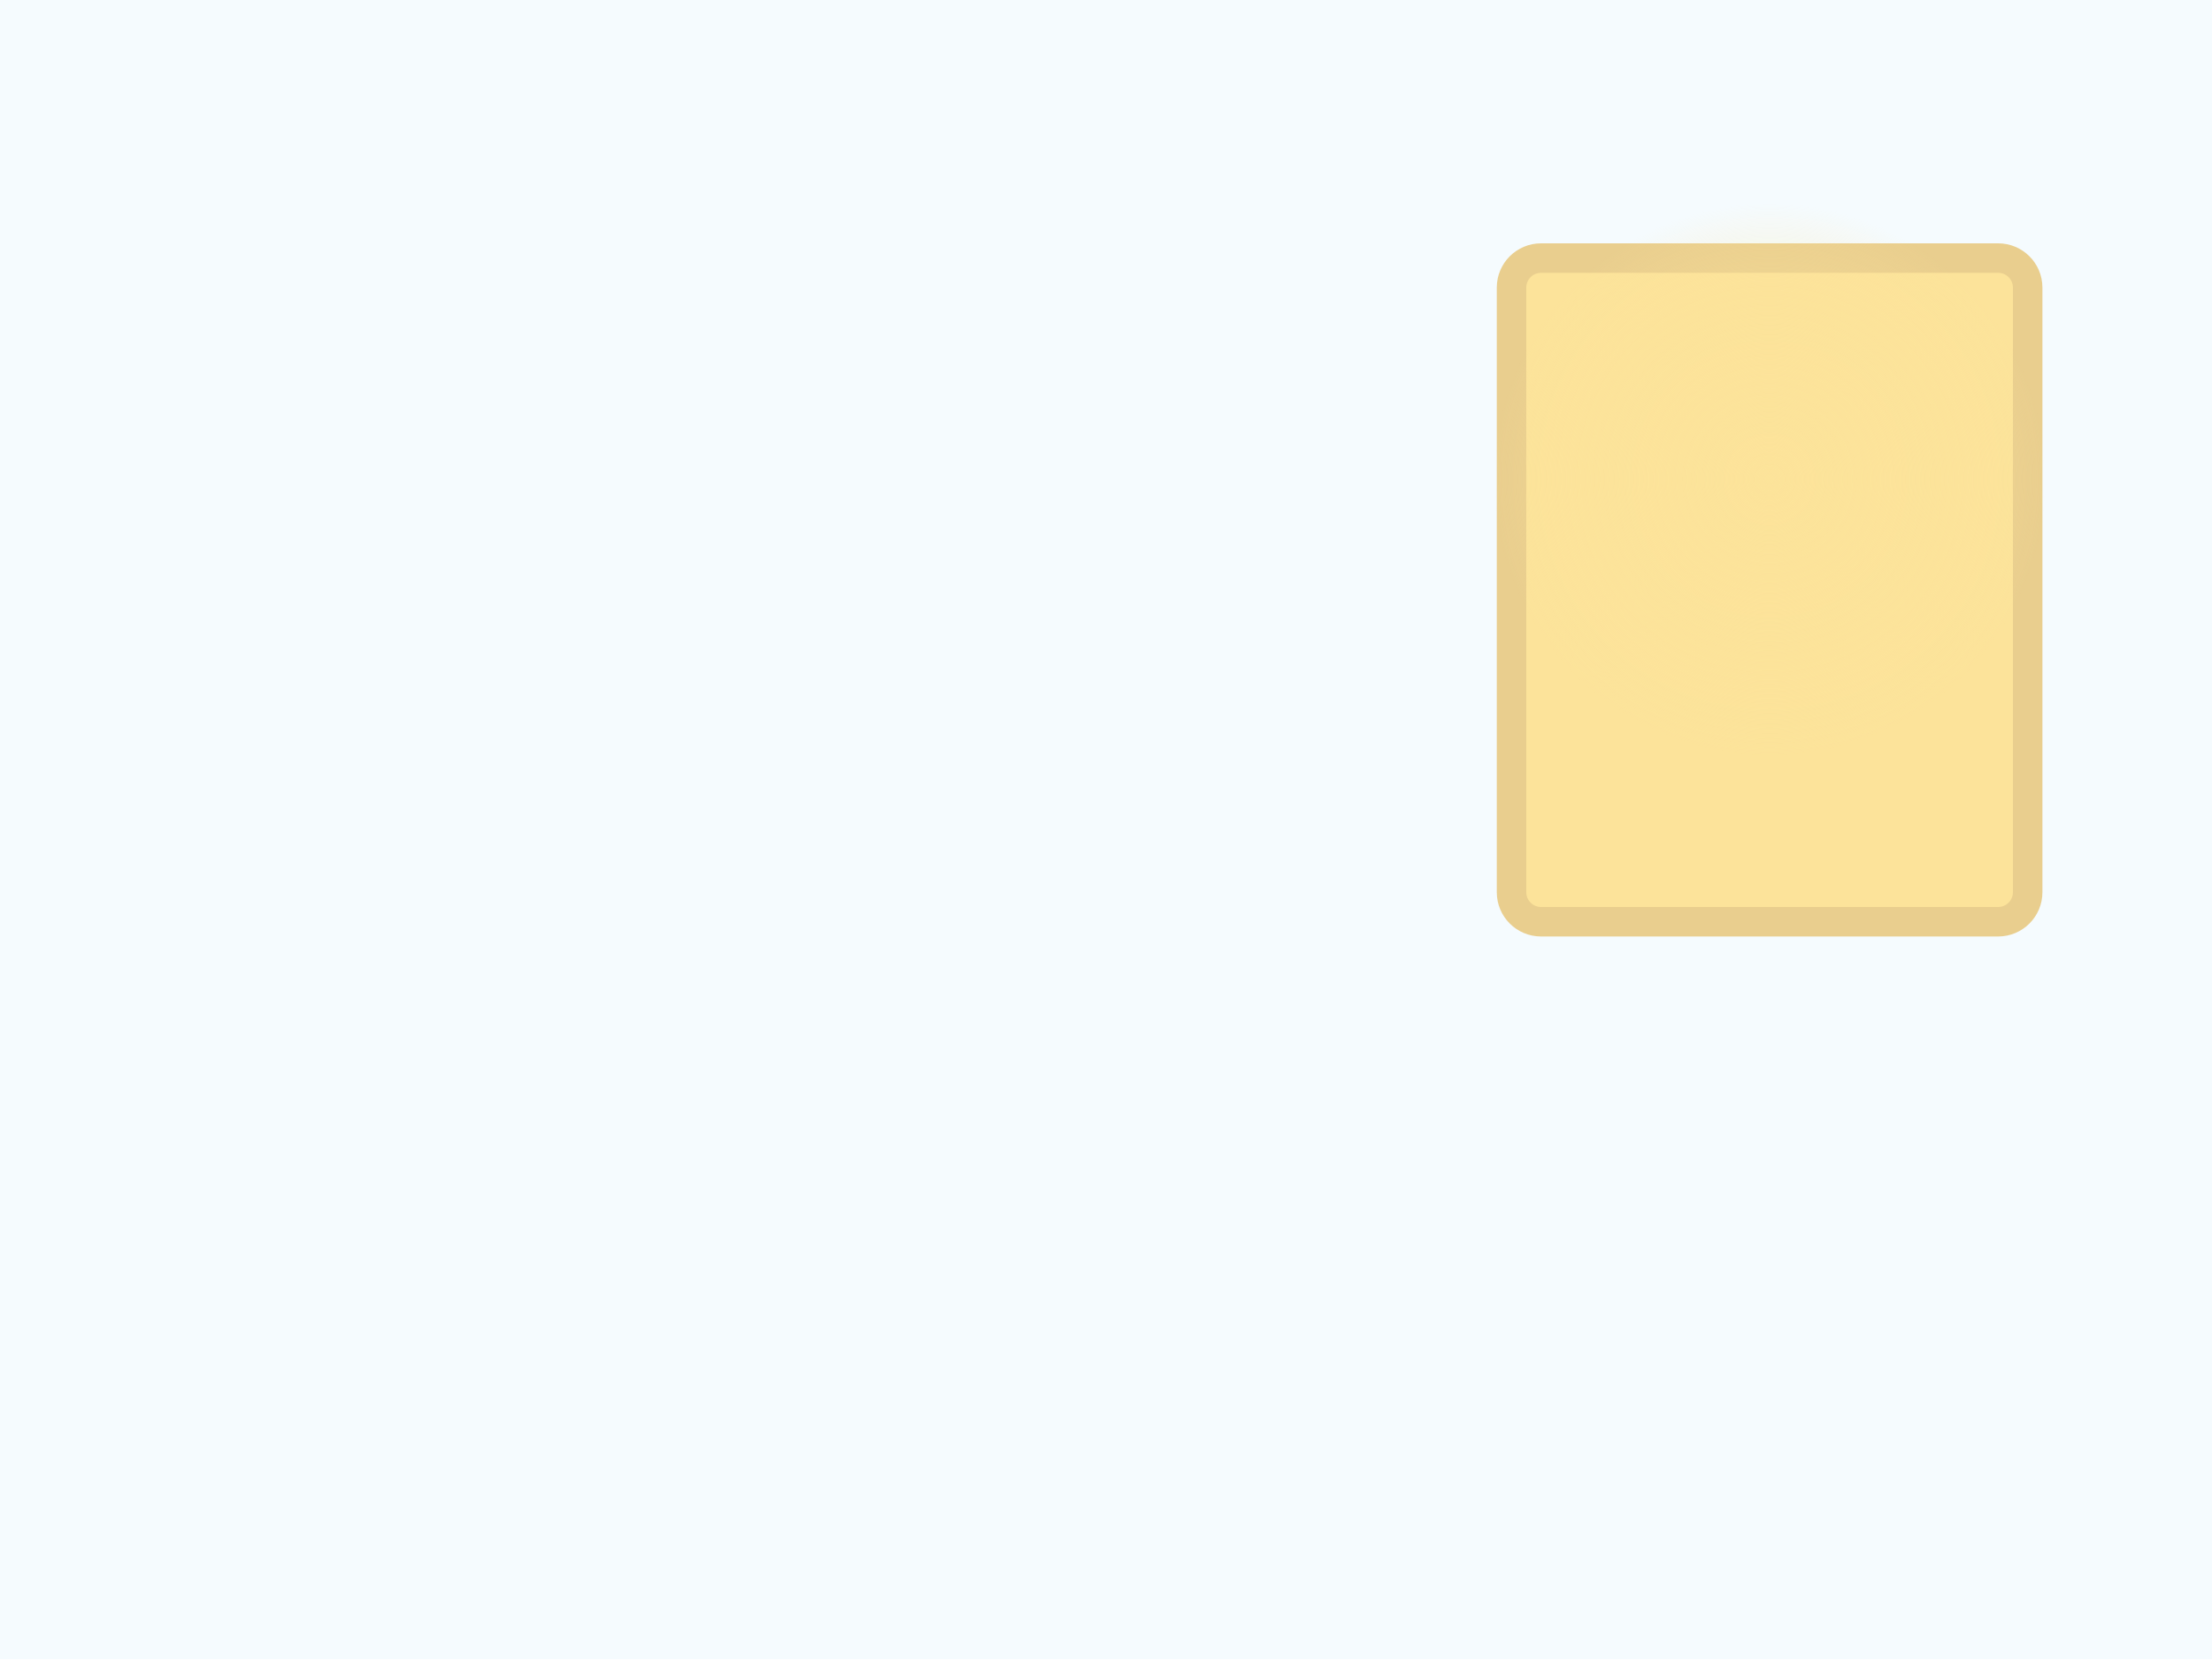
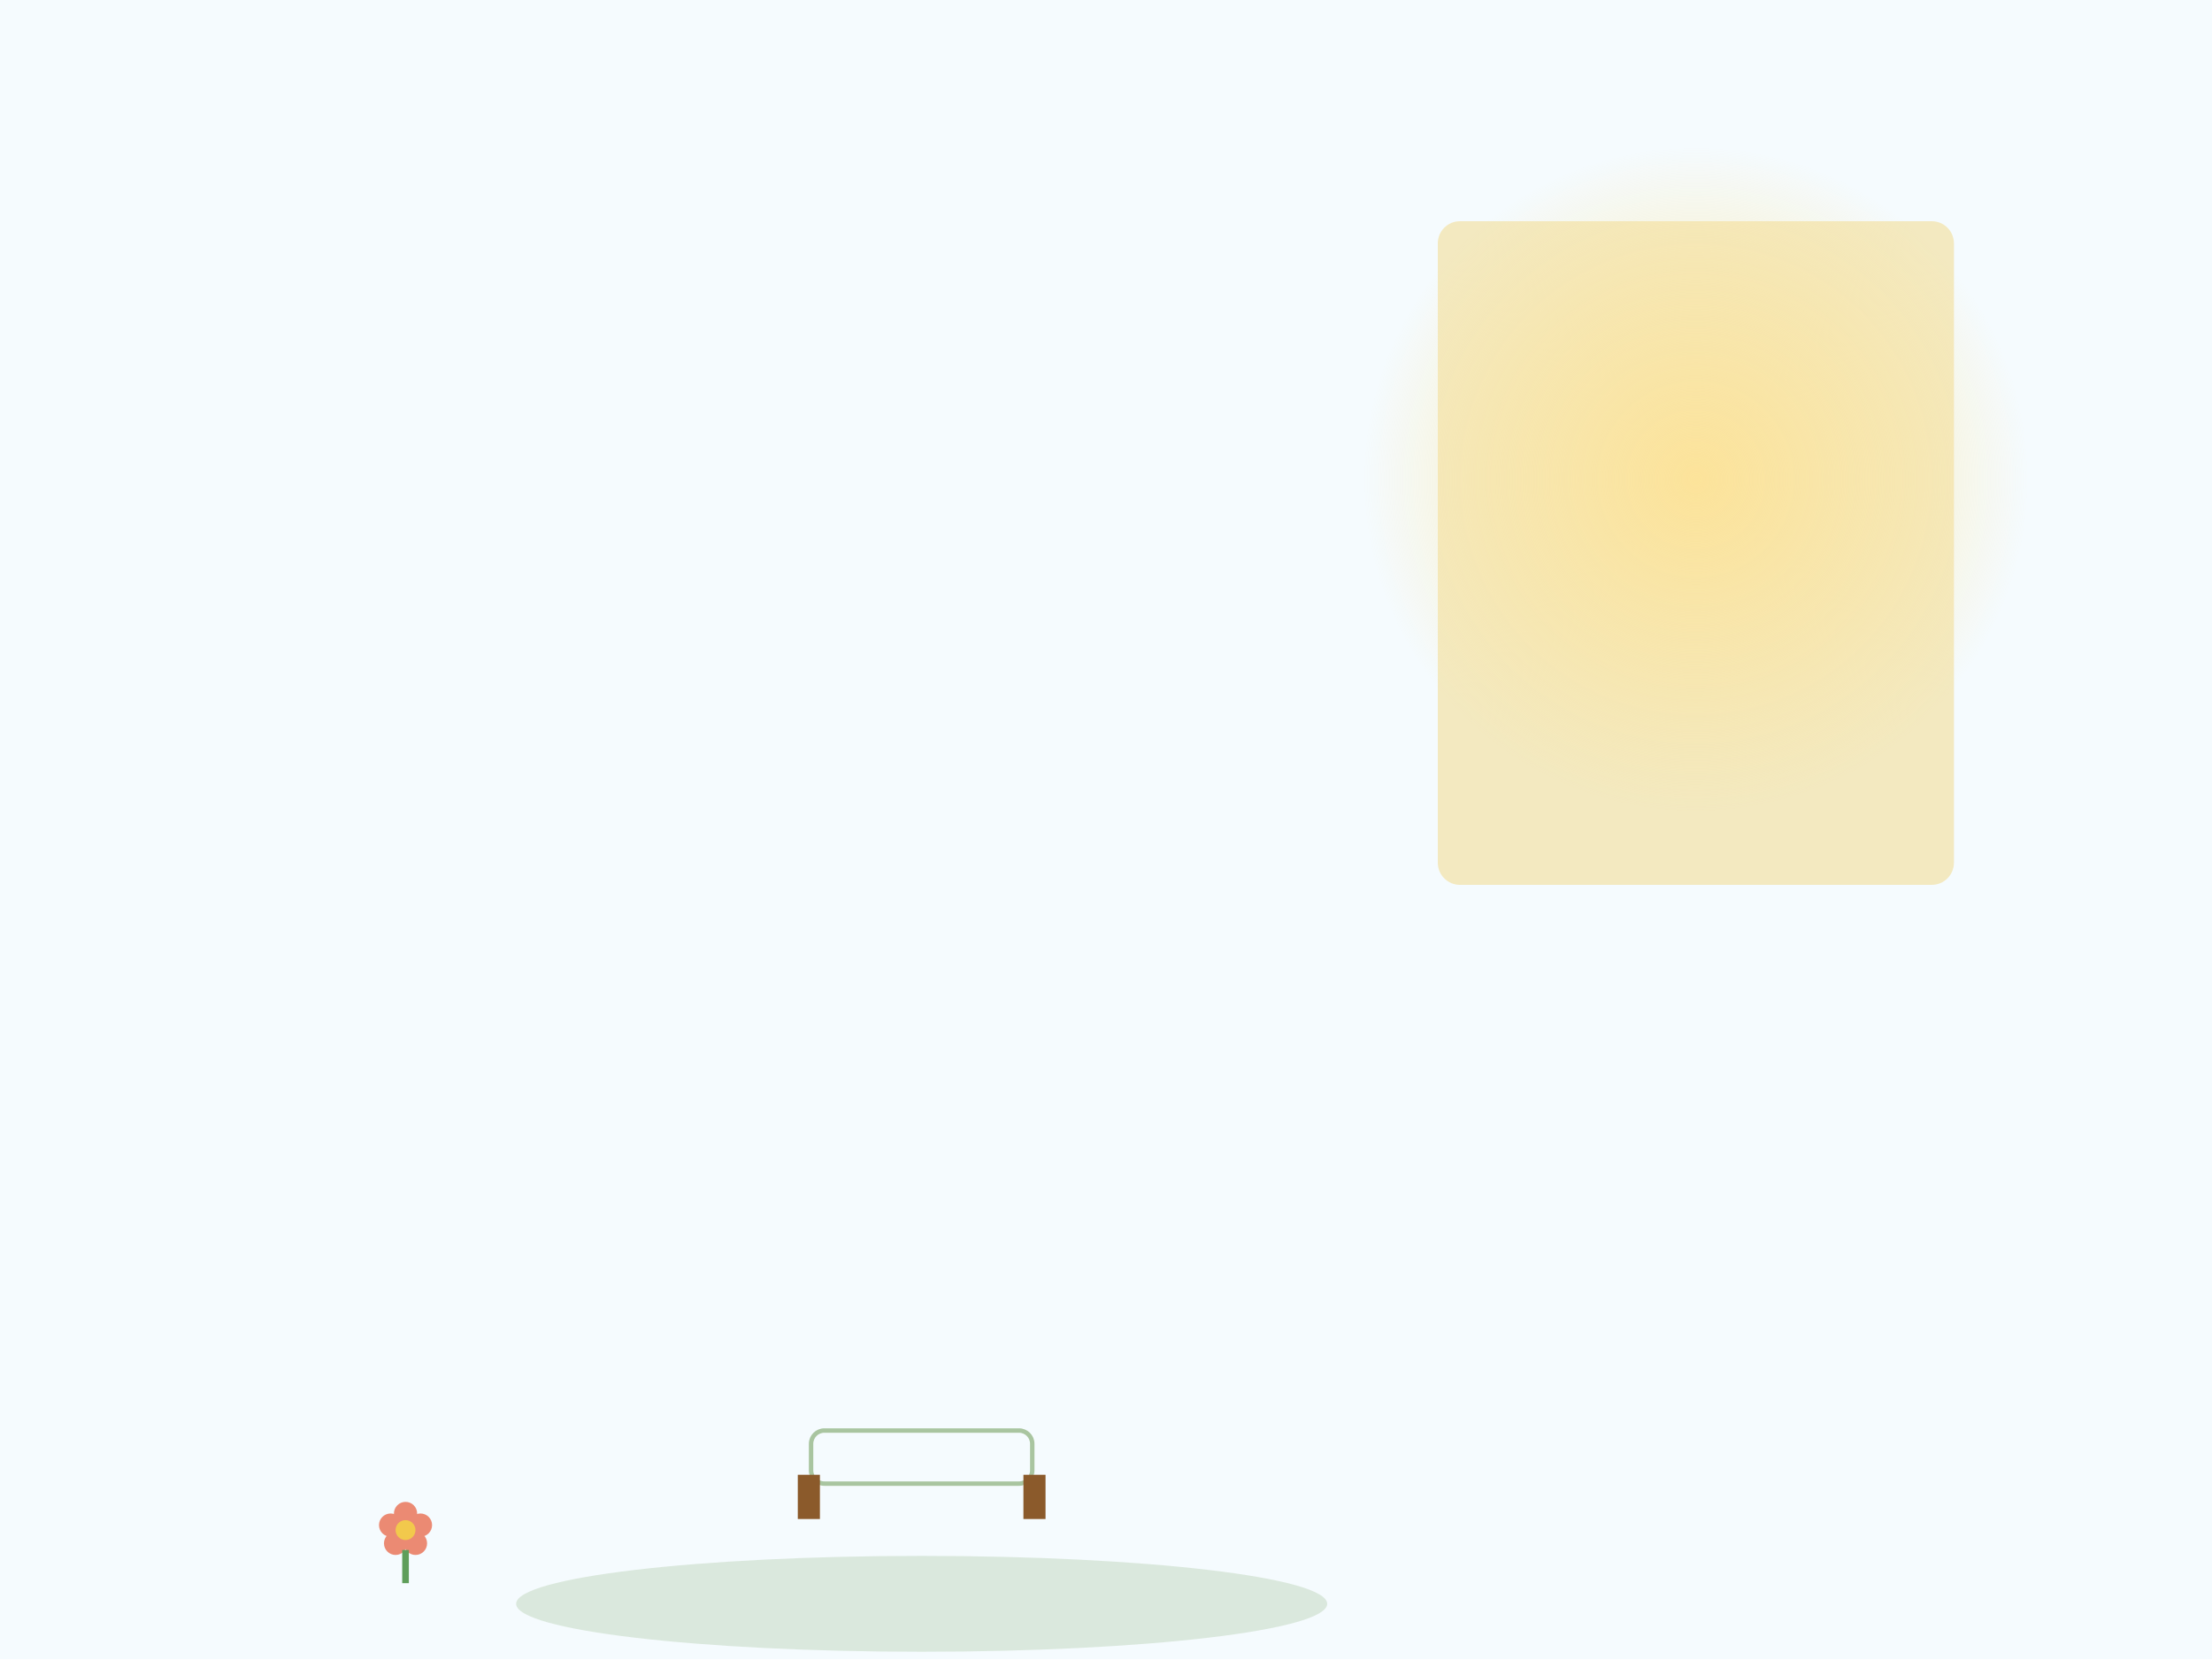
<svg xmlns="http://www.w3.org/2000/svg" viewBox="0 0 1200 900" preserveAspectRatio="xMidYMid meet" role="img">
-   <rect width="1200" height="900" fill="#F5FBFE" />
-   <rect x="820" y="140" width="280" height="360" rx="16" fill="#FCE39A" stroke="#E9CE8E" stroke-width="16" />
  <defs>
-     <radialGradient id="glow171">
+     <radialGradient id="q109glow1">
      <stop offset="0" stop-color="#FCE39A" />
      <stop offset="1" stop-color="#FCE39A" stop-opacity="0" />
    </radialGradient>
  </defs>
-   <circle cx="960" cy="260" r="150" fill="url(#glow171)" />
+   <rect x="0" y="0" width="1200" height="900" fill="#F5FBFE" />
+   <rect x="780" y="120" width="280" height="360" rx="12" fill="#F2C94C" opacity="0.35" />
+   <circle cx="920" cy="260" r="180" fill="url(#q109glow1)" />
+   <ellipse cx="500" cy="870" rx="220" ry="26" fill="#A9C5A0" opacity="0.35" />
+   <g transform="translate(500,800) scale(1.2)">
+     <rect x="-50" y="-20" width="100" height="24" rx="6" fill="#F5FBFE" stroke="#A9C5A0" stroke-width="2" />
+     <rect x="-56" y="0" width="10" height="20" fill="#8B5A2B" />
+     <rect x="46" y="0" width="10" height="20" fill="#8B5A2B" />
+   </g>
+   <g transform="translate(220,830) scale(0.9)">
+     <circle cx="0" cy="-10" r="7" fill="#EB8A73" />
+     <circle cx="9" cy="-3" r="7" fill="#EB8A73" />
+     <circle cx="6" cy="8" r="7" fill="#EB8A73" />
+     <circle cx="-6" cy="8" r="7" fill="#EB8A73" />
+     <circle cx="-9" cy="-3" r="7" fill="#EB8A73" />
+     <circle cx="0" cy="0" r="6" fill="#F2C94C" />
+     <rect x="-2" y="12" width="4" height="20" fill="#5E9E5A" />
+   </g>
</svg>
